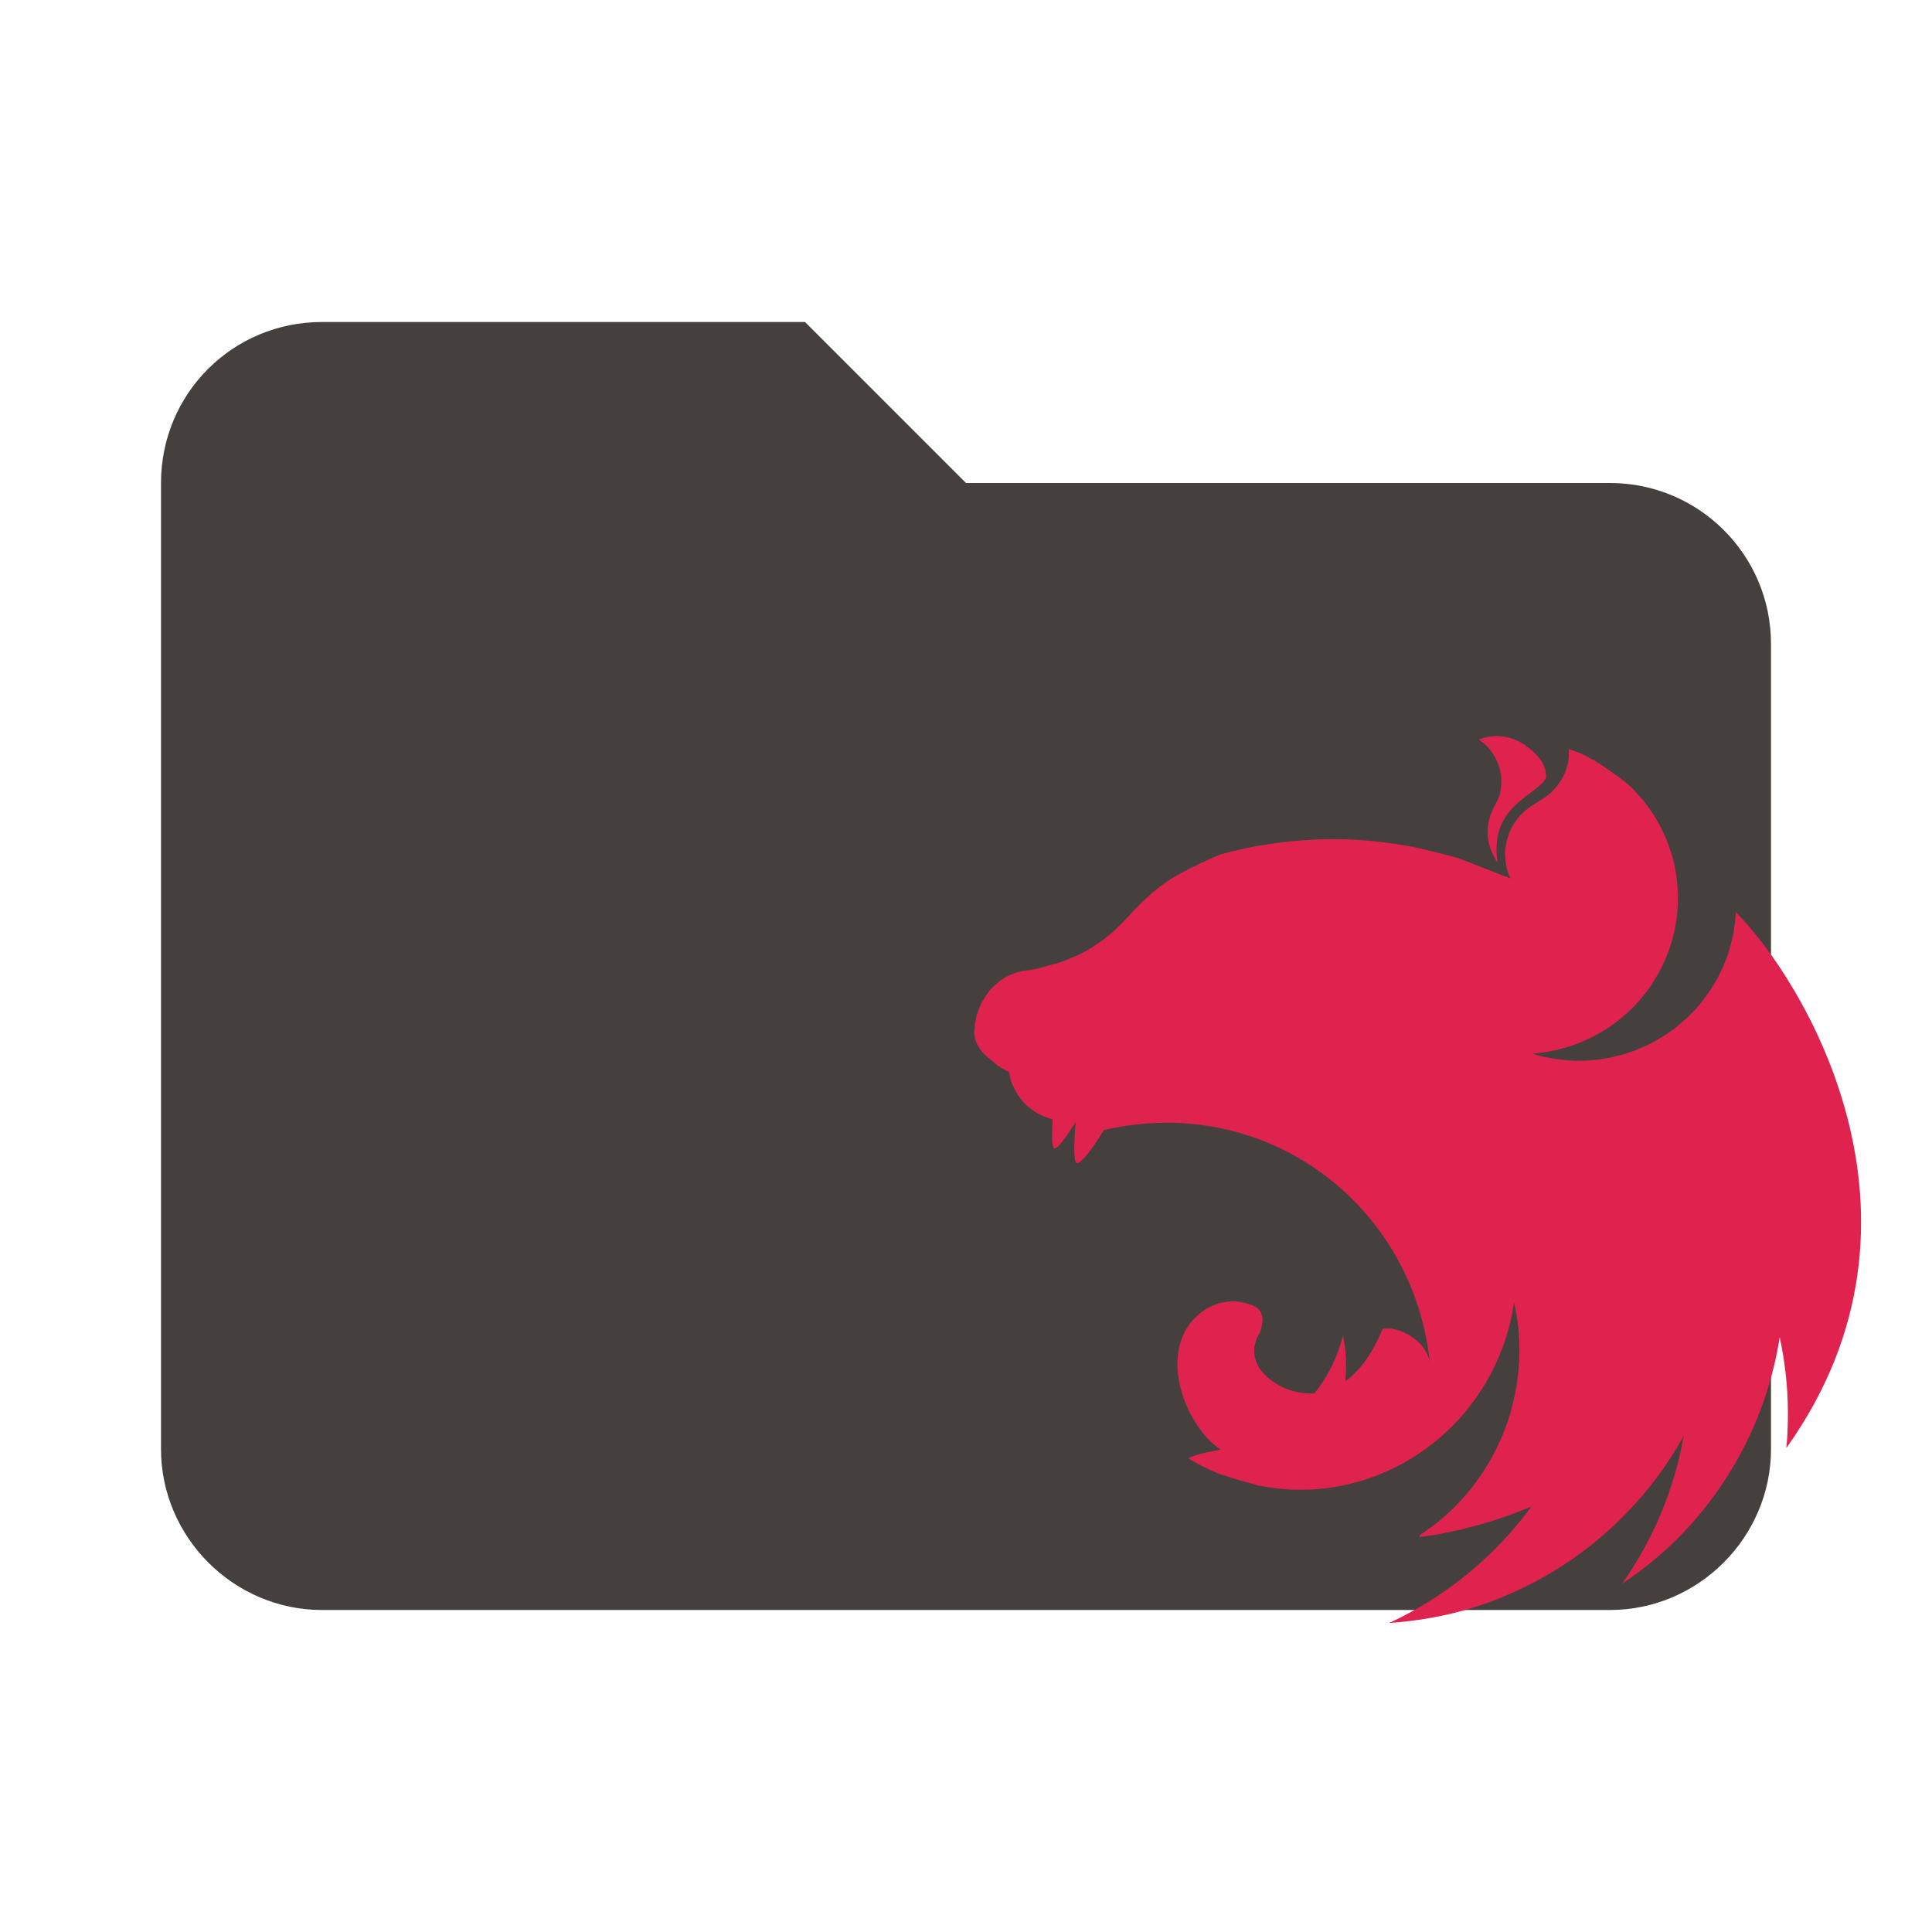
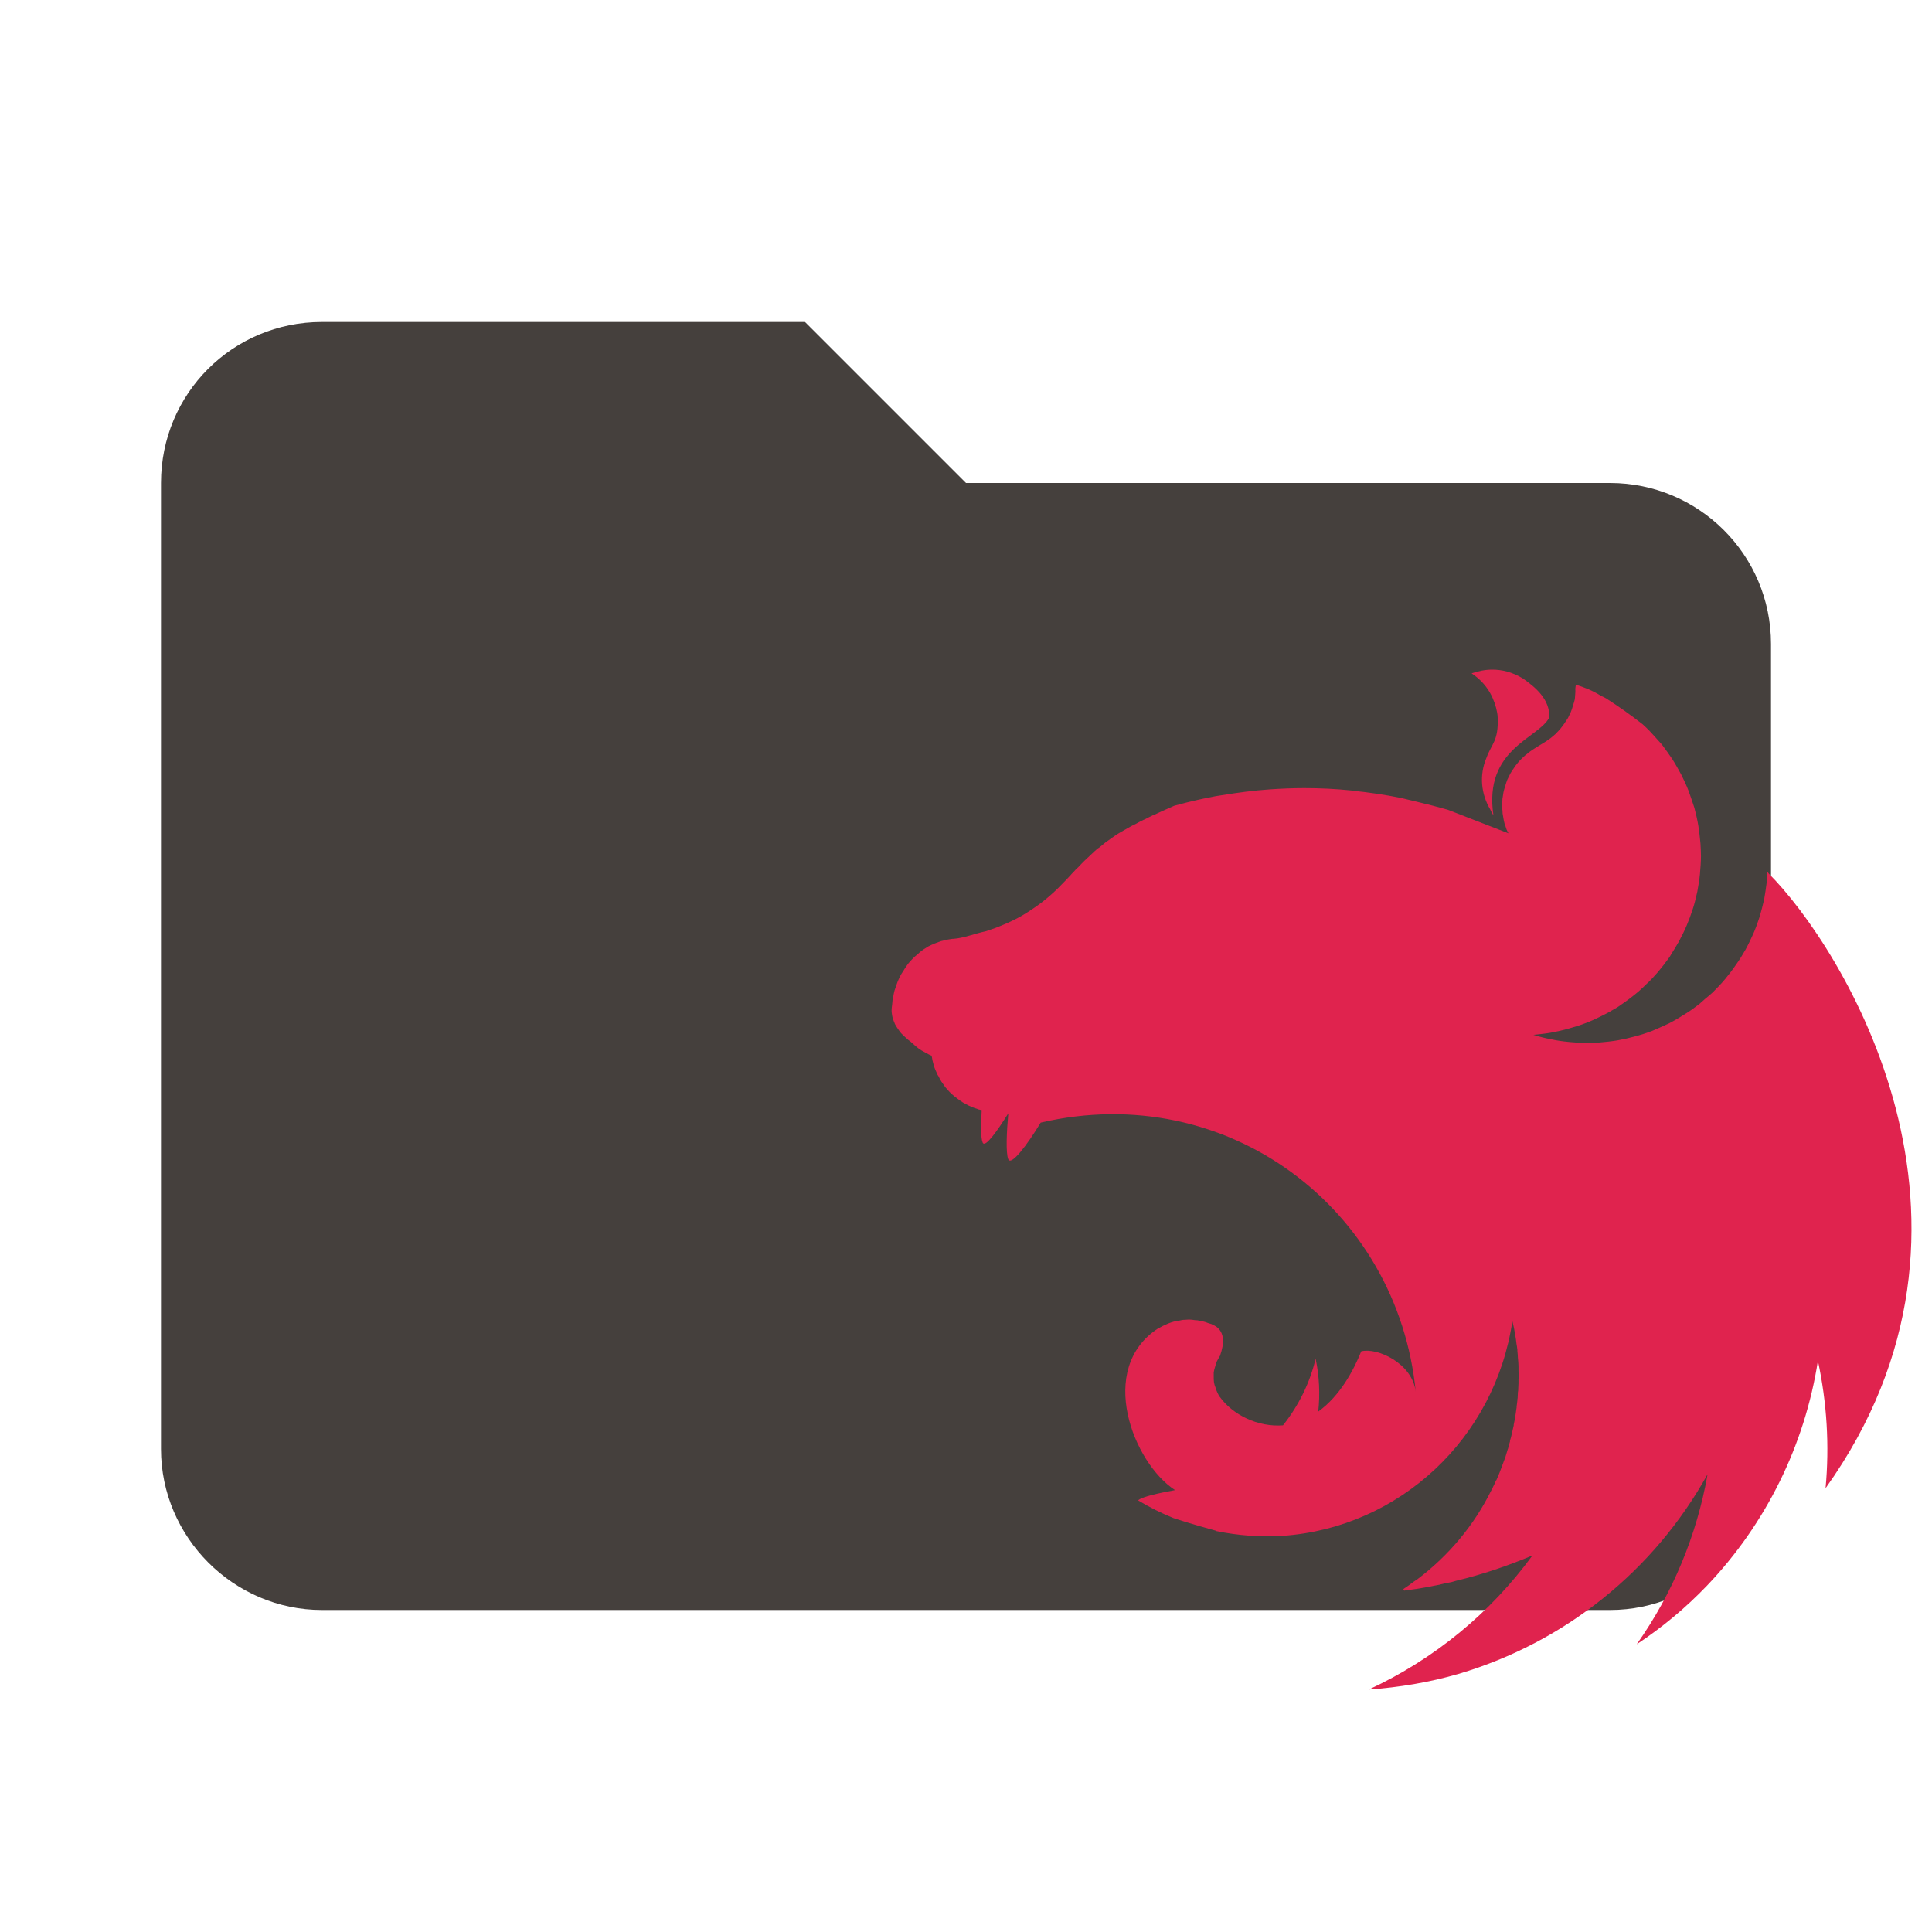
- <svg xmlns="http://www.w3.org/2000/svg" fill-rule="evenodd" stroke-linejoin="round" stroke-miterlimit="1.414" clip-rule="evenodd" version="1.1" viewBox="0 0 24 24" xml:space="preserve">
-   <path fill="#45403d" fill-rule="nonzero" d="m10 4h-6c-1.11 0-2 0.89-2 2v12c0 1.097 0.903 2 2 2h16c1.097 0 2-0.903 2-2v-10c0-1.11-0.9-2-2-2h-8l-2-2z" />
-   <g>
-     <path fill="#E0234E" fill-rule="evenodd" d="M9.066 2C8.979 2 8.898 2.019 8.824 2.044C8.982 2.149 9.069 2.289 9.112 2.448C9.115 2.47 9.122 2.485 9.125 2.507C9.128 2.526 9.131 2.544 9.131 2.563C9.143 2.837 9.06 2.871 9.001 3.033C8.911 3.241 8.936 3.465 9.044 3.646C9.053 3.668 9.066 3.692 9.081 3.714C8.963 2.927 9.617 2.809 9.738 2.563C9.748 2.348 9.571 2.205 9.431 2.106C9.298 2.025 9.177 2 9.066 2V2ZM10.051 2.177C10.039 2.249 10.048 2.23 10.045 2.268C10.042 2.292 10.042 2.324 10.039 2.348C10.033 2.373 10.026 2.398 10.017 2.423C10.011 2.448 10.002 2.473 9.992 2.498C9.98 2.523 9.971 2.544 9.958 2.569C9.949 2.582 9.943 2.594 9.933 2.607C9.927 2.616 9.921 2.625 9.915 2.635C9.899 2.656 9.884 2.678 9.868 2.697C9.85 2.716 9.834 2.737 9.813 2.753C9.813 2.756 9.813 2.756 9.813 2.756C9.794 2.772 9.775 2.79 9.754 2.806C9.689 2.856 9.614 2.893 9.546 2.94C9.524 2.955 9.503 2.968 9.484 2.986C9.462 3.002 9.444 3.017 9.425 3.036C9.404 3.055 9.388 3.073 9.369 3.095C9.354 3.114 9.335 3.136 9.323 3.157C9.307 3.179 9.292 3.201 9.28 3.223C9.267 3.248 9.258 3.269 9.245 3.294C9.236 3.319 9.227 3.341 9.221 3.366C9.211 3.394 9.205 3.419 9.199 3.444C9.196 3.456 9.196 3.472 9.193 3.484C9.19 3.497 9.19 3.509 9.187 3.521C9.187 3.546 9.184 3.574 9.184 3.599C9.184 3.618 9.184 3.637 9.187 3.655C9.187 3.68 9.19 3.705 9.196 3.733C9.199 3.758 9.205 3.783 9.211 3.808C9.221 3.833 9.227 3.857 9.236 3.882C9.242 3.898 9.252 3.913 9.258 3.926L8.545 3.649C8.424 3.615 8.306 3.584 8.186 3.556C8.121 3.54 8.055 3.525 7.99 3.509C7.804 3.472 7.615 3.444 7.426 3.425C7.42 3.425 7.417 3.422 7.411 3.422C7.225 3.403 7.042 3.394 6.856 3.394C6.72 3.394 6.583 3.4 6.45 3.409C6.261 3.422 6.072 3.447 5.883 3.478C5.837 3.484 5.79 3.493 5.744 3.503C5.648 3.521 5.555 3.543 5.465 3.565C5.418 3.577 5.372 3.59 5.325 3.602C5.279 3.621 5.235 3.643 5.192 3.661C5.158 3.677 5.124 3.692 5.09 3.708C5.084 3.711 5.077 3.711 5.074 3.714C5.043 3.73 5.015 3.742 4.987 3.758C4.978 3.761 4.972 3.764 4.966 3.767C4.932 3.783 4.898 3.801 4.87 3.817C4.848 3.826 4.826 3.839 4.808 3.848C4.798 3.854 4.786 3.861 4.78 3.864C4.752 3.879 4.724 3.895 4.699 3.91C4.671 3.926 4.647 3.941 4.625 3.957C4.603 3.973 4.581 3.985 4.563 4.001C4.56 4.004 4.557 4.004 4.554 4.007C4.535 4.019 4.513 4.035 4.495 4.05C4.495 4.05 4.492 4.053 4.489 4.056C4.473 4.069 4.458 4.081 4.442 4.094C4.436 4.097 4.43 4.103 4.423 4.106C4.408 4.119 4.392 4.134 4.377 4.147C4.374 4.153 4.368 4.156 4.365 4.159C4.346 4.178 4.327 4.193 4.309 4.212C4.306 4.212 4.306 4.215 4.303 4.218C4.284 4.234 4.265 4.253 4.247 4.271C4.244 4.274 4.244 4.277 4.241 4.277C4.225 4.293 4.21 4.309 4.194 4.327C4.188 4.333 4.179 4.34 4.172 4.346C4.157 4.365 4.138 4.383 4.12 4.402C4.117 4.408 4.11 4.411 4.107 4.417C4.083 4.442 4.061 4.467 4.036 4.492C4.033 4.495 4.03 4.498 4.027 4.501C3.977 4.554 3.924 4.607 3.869 4.654C3.813 4.704 3.754 4.75 3.695 4.791C3.633 4.834 3.574 4.872 3.509 4.909C3.447 4.943 3.382 4.974 3.314 5.002C3.249 5.03 3.181 5.055 3.113 5.077C2.982 5.105 2.849 5.158 2.734 5.167C2.71 5.167 2.682 5.173 2.657 5.177C2.629 5.183 2.604 5.189 2.58 5.195C2.555 5.205 2.53 5.214 2.505 5.223C2.48 5.233 2.456 5.245 2.431 5.257C2.409 5.273 2.384 5.285 2.363 5.301C2.341 5.317 2.319 5.335 2.301 5.354C2.279 5.369 2.257 5.391 2.239 5.41C2.22 5.432 2.201 5.45 2.186 5.472C2.17 5.497 2.152 5.519 2.139 5.544C2.124 5.565 2.108 5.59 2.096 5.615C2.084 5.643 2.071 5.668 2.062 5.696C2.053 5.721 2.043 5.749 2.034 5.777C2.028 5.802 2.022 5.827 2.019 5.852C2.019 5.855 2.015 5.858 2.015 5.861C2.009 5.889 2.009 5.926 2.006 5.945C2.003 5.967 2 5.985 2 6.007C2 6.02 2 6.035 2.003 6.048C2.006 6.069 2.009 6.088 2.015 6.107C2.022 6.125 2.028 6.144 2.037 6.163C2.037 6.166 2.037 6.166 2.037 6.166C2.046 6.185 2.059 6.203 2.071 6.222C2.084 6.241 2.096 6.259 2.112 6.278C2.127 6.293 2.146 6.312 2.164 6.328C2.183 6.346 2.201 6.362 2.223 6.377C2.298 6.443 2.316 6.465 2.412 6.514C2.428 6.524 2.443 6.53 2.462 6.539C2.465 6.539 2.468 6.542 2.471 6.542C2.471 6.549 2.471 6.552 2.474 6.558C2.477 6.583 2.483 6.608 2.49 6.633C2.496 6.661 2.505 6.685 2.514 6.707C2.524 6.726 2.53 6.745 2.539 6.763C2.542 6.769 2.545 6.776 2.549 6.779C2.561 6.804 2.573 6.825 2.586 6.847C2.601 6.869 2.617 6.891 2.632 6.913C2.648 6.931 2.666 6.953 2.685 6.972C2.703 6.99 2.722 7.006 2.744 7.025C2.744 7.025 2.747 7.028 2.75 7.028C2.769 7.043 2.787 7.059 2.806 7.071C2.827 7.087 2.849 7.099 2.874 7.112C2.896 7.124 2.92 7.137 2.945 7.146C2.964 7.155 2.986 7.162 3.007 7.168C3.01 7.171 3.013 7.171 3.02 7.174C3.032 7.177 3.047 7.18 3.06 7.183C3.051 7.351 3.047 7.51 3.072 7.566C3.1 7.628 3.237 7.438 3.373 7.221C3.354 7.435 3.342 7.687 3.373 7.762C3.407 7.84 3.593 7.597 3.754 7.33C5.951 6.819 7.956 8.344 8.167 10.497C8.127 10.161 7.715 9.974 7.526 10.021C7.433 10.251 7.275 10.546 7.02 10.73C7.042 10.525 7.033 10.313 6.989 10.108C6.921 10.394 6.788 10.662 6.605 10.892C6.311 10.914 6.016 10.771 5.861 10.556C5.849 10.546 5.846 10.528 5.837 10.515C5.827 10.494 5.818 10.472 5.812 10.45C5.803 10.428 5.796 10.406 5.793 10.385C5.79 10.363 5.79 10.341 5.79 10.316C5.79 10.301 5.79 10.285 5.79 10.27C5.793 10.248 5.799 10.226 5.806 10.204C5.812 10.182 5.818 10.161 5.827 10.139C5.84 10.117 5.849 10.095 5.864 10.074C5.917 9.924 5.917 9.803 5.821 9.731C5.803 9.719 5.784 9.71 5.762 9.7C5.75 9.697 5.734 9.691 5.722 9.688C5.713 9.685 5.706 9.682 5.697 9.678C5.675 9.672 5.654 9.666 5.632 9.663C5.61 9.657 5.589 9.654 5.567 9.654C5.545 9.65 5.521 9.647 5.499 9.647C5.483 9.647 5.468 9.65 5.452 9.65C5.428 9.65 5.406 9.654 5.384 9.66C5.362 9.663 5.341 9.666 5.319 9.672C5.297 9.678 5.276 9.685 5.254 9.694C5.232 9.703 5.214 9.713 5.192 9.722C5.173 9.731 5.155 9.744 5.133 9.753C4.411 10.226 4.842 11.334 5.335 11.654C5.149 11.688 4.96 11.729 4.907 11.769C4.904 11.772 4.901 11.775 4.901 11.775C5.034 11.856 5.173 11.925 5.319 11.984C5.517 12.049 5.728 12.108 5.821 12.133V12.136C6.078 12.189 6.339 12.208 6.602 12.192C7.975 12.096 9.1 11.047 9.304 9.666C9.311 9.694 9.317 9.719 9.323 9.747C9.332 9.803 9.345 9.862 9.351 9.921C9.351 9.921 9.351 9.921 9.351 9.924C9.357 9.952 9.36 9.98 9.363 10.005C9.363 10.011 9.363 10.014 9.363 10.018C9.366 10.046 9.369 10.074 9.369 10.098C9.373 10.133 9.376 10.167 9.376 10.201C9.376 10.217 9.376 10.232 9.376 10.251C9.376 10.267 9.379 10.285 9.379 10.301C9.379 10.319 9.376 10.338 9.376 10.357C9.376 10.372 9.376 10.388 9.376 10.4C9.376 10.422 9.373 10.441 9.373 10.463C9.373 10.475 9.373 10.487 9.369 10.503C9.369 10.525 9.366 10.546 9.366 10.571C9.363 10.581 9.363 10.59 9.363 10.599C9.36 10.624 9.357 10.646 9.354 10.671C9.354 10.68 9.354 10.69 9.351 10.699C9.348 10.73 9.342 10.758 9.338 10.789V10.792V10.796C9.332 10.823 9.326 10.855 9.32 10.883C9.32 10.886 9.32 10.889 9.32 10.892C9.314 10.92 9.307 10.948 9.301 10.976C9.301 10.979 9.298 10.985 9.298 10.988C9.292 11.016 9.286 11.044 9.276 11.072C9.276 11.075 9.276 11.079 9.276 11.082C9.267 11.113 9.258 11.141 9.252 11.169C9.249 11.172 9.249 11.175 9.249 11.175C9.239 11.206 9.23 11.237 9.221 11.268C9.208 11.3 9.199 11.328 9.187 11.359C9.174 11.39 9.165 11.421 9.153 11.449C9.14 11.48 9.128 11.508 9.115 11.539H9.112C9.1 11.567 9.087 11.598 9.072 11.626C9.069 11.636 9.066 11.642 9.063 11.648C9.06 11.651 9.06 11.654 9.056 11.657C8.855 12.065 8.557 12.423 8.186 12.703C8.161 12.718 8.136 12.737 8.111 12.755C8.105 12.762 8.096 12.765 8.09 12.771C8.068 12.787 8.046 12.802 8.021 12.818L8.031 12.836H8.034C8.077 12.83 8.121 12.824 8.164 12.818H8.167C8.248 12.805 8.328 12.79 8.409 12.774C8.43 12.771 8.455 12.765 8.477 12.759C8.492 12.755 8.505 12.752 8.52 12.749C8.542 12.746 8.564 12.74 8.585 12.737C8.604 12.731 8.623 12.727 8.641 12.721C8.951 12.647 9.252 12.544 9.54 12.423C9.047 13.098 8.387 13.642 7.615 14C7.972 13.975 8.328 13.916 8.672 13.816C9.921 13.446 10.972 12.603 11.601 11.467C11.474 12.186 11.189 12.871 10.767 13.468C11.068 13.269 11.344 13.039 11.595 12.777C12.289 12.049 12.744 11.125 12.899 10.133C13.005 10.624 13.036 11.132 12.989 11.632C15.227 8.499 13.175 5.251 12.317 4.396C12.313 4.389 12.31 4.386 12.31 4.38C12.307 4.383 12.307 4.383 12.307 4.386C12.307 4.383 12.307 4.383 12.304 4.38C12.304 4.417 12.301 4.455 12.298 4.492C12.289 4.564 12.279 4.632 12.267 4.701C12.252 4.769 12.233 4.837 12.214 4.906C12.193 4.971 12.168 5.04 12.14 5.105C12.112 5.167 12.081 5.233 12.047 5.295C12.013 5.354 11.976 5.416 11.935 5.472C11.895 5.531 11.852 5.587 11.808 5.64C11.762 5.696 11.712 5.746 11.663 5.796C11.632 5.824 11.604 5.849 11.573 5.873C11.548 5.895 11.526 5.914 11.502 5.936C11.446 5.979 11.39 6.02 11.328 6.057C11.269 6.094 11.207 6.132 11.145 6.163C11.08 6.194 11.015 6.222 10.95 6.25C10.885 6.275 10.817 6.297 10.748 6.315C10.68 6.334 10.609 6.35 10.541 6.362C10.47 6.374 10.398 6.381 10.33 6.387C10.281 6.39 10.231 6.393 10.181 6.393C10.11 6.393 10.039 6.387 9.971 6.381C9.899 6.374 9.828 6.365 9.76 6.349C9.689 6.337 9.62 6.318 9.552 6.297H9.549C9.617 6.29 9.686 6.284 9.754 6.272C9.825 6.259 9.893 6.244 9.961 6.225C10.03 6.206 10.098 6.185 10.163 6.16C10.231 6.135 10.296 6.104 10.358 6.073C10.423 6.041 10.482 6.007 10.544 5.97C10.603 5.929 10.662 5.889 10.717 5.845C10.773 5.802 10.826 5.755 10.876 5.705C10.928 5.659 10.975 5.606 11.021 5.553C11.068 5.497 11.111 5.441 11.151 5.385C11.158 5.376 11.164 5.363 11.17 5.354C11.201 5.304 11.232 5.254 11.26 5.205C11.294 5.142 11.325 5.08 11.353 5.015C11.381 4.949 11.405 4.884 11.427 4.816C11.449 4.75 11.464 4.682 11.48 4.613C11.492 4.542 11.505 4.473 11.511 4.405C11.517 4.333 11.523 4.262 11.523 4.193C11.523 4.144 11.52 4.094 11.517 4.044C11.511 3.973 11.502 3.904 11.492 3.836C11.48 3.764 11.464 3.696 11.446 3.627C11.424 3.562 11.402 3.493 11.378 3.428C11.353 3.363 11.322 3.297 11.291 3.235C11.257 3.173 11.223 3.111 11.185 3.052C11.145 2.993 11.105 2.936 11.062 2.88C11.015 2.828 10.969 2.775 10.919 2.722C10.894 2.697 10.866 2.669 10.838 2.644C10.699 2.535 10.553 2.432 10.408 2.339C10.386 2.327 10.367 2.317 10.346 2.308C10.243 2.243 10.147 2.208 10.051 2.177L10.051 2.177Z" clip-rule="evenodd" transform="matrix(0.91806 0 0 0.91806 10.266 7.3085)" />
+ <svg xmlns="http://www.w3.org/2000/svg" clip-rule="evenodd" fill-rule="evenodd" stroke-linejoin="round" stroke-miterlimit="1.414" version="1.1" viewBox="0 0 24 24" xml:space="preserve">
+   <path d="m10 4h-6c-1.11 0-2 0.89-2 2v12c0 1.097 0.903 2 2 2h16c1.097 0 2-0.903 2-2v-10c0-1.11-0.9-2-2-2h-8l-2-2z" fill="#45403d" fill-rule="nonzero" />
+   <g transform="matrix(1.05577 0 0 1.05577 8.96433 6.20683)">
+     <path fill="#E0234E" fill-rule="evenodd" d="M9.066 2C8.979 2 8.898 2.019 8.824 2.044C8.982 2.149 9.069 2.289 9.112 2.448C9.115 2.47 9.122 2.485 9.125 2.507C9.128 2.526 9.131 2.544 9.131 2.563C9.143 2.837 9.06 2.871 9.001 3.033C8.911 3.241 8.936 3.465 9.044 3.646C9.053 3.668 9.066 3.692 9.081 3.714C8.963 2.927 9.617 2.809 9.738 2.563C9.748 2.348 9.571 2.205 9.431 2.106C9.298 2.025 9.177 2 9.066 2V2ZM10.051 2.177C10.039 2.249 10.048 2.23 10.045 2.268C10.042 2.292 10.042 2.324 10.039 2.348C10.033 2.373 10.026 2.398 10.017 2.423C10.011 2.448 10.002 2.473 9.992 2.498C9.98 2.523 9.971 2.544 9.958 2.569C9.949 2.582 9.943 2.594 9.933 2.607C9.927 2.616 9.921 2.625 9.915 2.635C9.899 2.656 9.884 2.678 9.868 2.697C9.85 2.716 9.834 2.737 9.813 2.753C9.813 2.756 9.813 2.756 9.813 2.756C9.794 2.772 9.775 2.79 9.754 2.806C9.689 2.856 9.614 2.893 9.546 2.94C9.524 2.955 9.503 2.968 9.484 2.986C9.462 3.002 9.444 3.017 9.425 3.036C9.404 3.055 9.388 3.073 9.369 3.095C9.354 3.114 9.335 3.136 9.323 3.157C9.307 3.179 9.292 3.201 9.28 3.223C9.267 3.248 9.258 3.269 9.245 3.294C9.236 3.319 9.227 3.341 9.221 3.366C9.211 3.394 9.205 3.419 9.199 3.444C9.196 3.456 9.196 3.472 9.193 3.484C9.19 3.497 9.19 3.509 9.187 3.521C9.187 3.546 9.184 3.574 9.184 3.599C9.184 3.618 9.184 3.637 9.187 3.655C9.187 3.68 9.19 3.705 9.196 3.733C9.199 3.758 9.205 3.783 9.211 3.808C9.221 3.833 9.227 3.857 9.236 3.882C9.242 3.898 9.252 3.913 9.258 3.926L8.545 3.649C8.424 3.615 8.306 3.584 8.186 3.556C8.121 3.54 8.055 3.525 7.99 3.509C7.804 3.472 7.615 3.444 7.426 3.425C7.42 3.425 7.417 3.422 7.411 3.422C7.225 3.403 7.042 3.394 6.856 3.394C6.72 3.394 6.583 3.4 6.45 3.409C6.261 3.422 6.072 3.447 5.883 3.478C5.837 3.484 5.79 3.493 5.744 3.503C5.648 3.521 5.555 3.543 5.465 3.565C5.418 3.577 5.372 3.59 5.325 3.602C5.279 3.621 5.235 3.643 5.192 3.661C5.158 3.677 5.124 3.692 5.09 3.708C5.084 3.711 5.077 3.711 5.074 3.714C5.043 3.73 5.015 3.742 4.987 3.758C4.978 3.761 4.972 3.764 4.966 3.767C4.932 3.783 4.898 3.801 4.87 3.817C4.848 3.826 4.826 3.839 4.808 3.848C4.798 3.854 4.786 3.861 4.78 3.864C4.752 3.879 4.724 3.895 4.699 3.91C4.671 3.926 4.647 3.941 4.625 3.957C4.603 3.973 4.581 3.985 4.563 4.001C4.56 4.004 4.557 4.004 4.554 4.007C4.535 4.019 4.513 4.035 4.495 4.05C4.495 4.05 4.492 4.053 4.489 4.056C4.473 4.069 4.458 4.081 4.442 4.094C4.436 4.097 4.43 4.103 4.423 4.106C4.408 4.119 4.392 4.134 4.377 4.147C4.374 4.153 4.368 4.156 4.365 4.159C4.346 4.178 4.327 4.193 4.309 4.212C4.306 4.212 4.306 4.215 4.303 4.218C4.284 4.234 4.265 4.253 4.247 4.271C4.244 4.274 4.244 4.277 4.241 4.277C4.225 4.293 4.21 4.309 4.194 4.327C4.188 4.333 4.179 4.34 4.172 4.346C4.157 4.365 4.138 4.383 4.12 4.402C4.117 4.408 4.11 4.411 4.107 4.417C4.083 4.442 4.061 4.467 4.036 4.492C4.033 4.495 4.03 4.498 4.027 4.501C3.977 4.554 3.924 4.607 3.869 4.654C3.813 4.704 3.754 4.75 3.695 4.791C3.633 4.834 3.574 4.872 3.509 4.909C3.447 4.943 3.382 4.974 3.314 5.002C3.249 5.03 3.181 5.055 3.113 5.077C2.982 5.105 2.849 5.158 2.734 5.167C2.71 5.167 2.682 5.173 2.657 5.177C2.629 5.183 2.604 5.189 2.58 5.195C2.555 5.205 2.53 5.214 2.505 5.223C2.48 5.233 2.456 5.245 2.431 5.257C2.409 5.273 2.384 5.285 2.363 5.301C2.341 5.317 2.319 5.335 2.301 5.354C2.279 5.369 2.257 5.391 2.239 5.41C2.22 5.432 2.201 5.45 2.186 5.472C2.17 5.497 2.152 5.519 2.139 5.544C2.124 5.565 2.108 5.59 2.096 5.615C2.084 5.643 2.071 5.668 2.062 5.696C2.053 5.721 2.043 5.749 2.034 5.777C2.028 5.802 2.022 5.827 2.019 5.852C2.019 5.855 2.015 5.858 2.015 5.861C2.009 5.889 2.009 5.926 2.006 5.945C2.003 5.967 2 5.985 2 6.007C2 6.02 2 6.035 2.003 6.048C2.006 6.069 2.009 6.088 2.015 6.107C2.022 6.125 2.028 6.144 2.037 6.163C2.037 6.166 2.037 6.166 2.037 6.166C2.046 6.185 2.059 6.203 2.071 6.222C2.084 6.241 2.096 6.259 2.112 6.278C2.127 6.293 2.146 6.312 2.164 6.328C2.183 6.346 2.201 6.362 2.223 6.377C2.298 6.443 2.316 6.465 2.412 6.514C2.428 6.524 2.443 6.53 2.462 6.539C2.465 6.539 2.468 6.542 2.471 6.542C2.471 6.549 2.471 6.552 2.474 6.558C2.477 6.583 2.483 6.608 2.49 6.633C2.496 6.661 2.505 6.685 2.514 6.707C2.524 6.726 2.53 6.745 2.539 6.763C2.542 6.769 2.545 6.776 2.549 6.779C2.561 6.804 2.573 6.825 2.586 6.847C2.601 6.869 2.617 6.891 2.632 6.913C2.648 6.931 2.666 6.953 2.685 6.972C2.703 6.99 2.722 7.006 2.744 7.025C2.744 7.025 2.747 7.028 2.75 7.028C2.769 7.043 2.787 7.059 2.806 7.071C2.827 7.087 2.849 7.099 2.874 7.112C2.896 7.124 2.92 7.137 2.945 7.146C2.964 7.155 2.986 7.162 3.007 7.168C3.01 7.171 3.013 7.171 3.02 7.174C3.032 7.177 3.047 7.18 3.06 7.183C3.051 7.351 3.047 7.51 3.072 7.566C3.1 7.628 3.237 7.438 3.373 7.221C3.354 7.435 3.342 7.687 3.373 7.762C3.407 7.84 3.593 7.597 3.754 7.33C5.951 6.819 7.956 8.344 8.167 10.497C8.127 10.161 7.715 9.974 7.526 10.021C7.433 10.251 7.275 10.546 7.02 10.73C7.042 10.525 7.033 10.313 6.989 10.108C6.921 10.394 6.788 10.662 6.605 10.892C6.311 10.914 6.016 10.771 5.861 10.556C5.849 10.546 5.846 10.528 5.837 10.515C5.827 10.494 5.818 10.472 5.812 10.45C5.803 10.428 5.796 10.406 5.793 10.385C5.79 10.363 5.79 10.341 5.79 10.316C5.79 10.301 5.79 10.285 5.79 10.27C5.793 10.248 5.799 10.226 5.806 10.204C5.812 10.182 5.818 10.161 5.827 10.139C5.84 10.117 5.849 10.095 5.864 10.074C5.917 9.924 5.917 9.803 5.821 9.731C5.803 9.719 5.784 9.71 5.762 9.7C5.75 9.697 5.734 9.691 5.722 9.688C5.713 9.685 5.706 9.682 5.697 9.678C5.675 9.672 5.654 9.666 5.632 9.663C5.61 9.657 5.589 9.654 5.567 9.654C5.545 9.65 5.521 9.647 5.499 9.647C5.483 9.647 5.468 9.65 5.452 9.65C5.428 9.65 5.406 9.654 5.384 9.66C5.362 9.663 5.341 9.666 5.319 9.672C5.297 9.678 5.276 9.685 5.254 9.694C5.232 9.703 5.214 9.713 5.192 9.722C5.173 9.731 5.155 9.744 5.133 9.753C4.411 10.226 4.842 11.334 5.335 11.654C5.149 11.688 4.96 11.729 4.907 11.769C4.904 11.772 4.901 11.775 4.901 11.775C5.034 11.856 5.173 11.925 5.319 11.984C5.517 12.049 5.728 12.108 5.821 12.133V12.136C6.078 12.189 6.339 12.208 6.602 12.192C7.975 12.096 9.1 11.047 9.304 9.666C9.311 9.694 9.317 9.719 9.323 9.747C9.332 9.803 9.345 9.862 9.351 9.921C9.351 9.921 9.351 9.921 9.351 9.924C9.357 9.952 9.36 9.98 9.363 10.005C9.363 10.011 9.363 10.014 9.363 10.018C9.366 10.046 9.369 10.074 9.369 10.098C9.373 10.133 9.376 10.167 9.376 10.201C9.376 10.217 9.376 10.232 9.376 10.251C9.376 10.267 9.379 10.285 9.379 10.301C9.379 10.319 9.376 10.338 9.376 10.357C9.376 10.372 9.376 10.388 9.376 10.4C9.376 10.422 9.373 10.441 9.373 10.463C9.373 10.475 9.373 10.487 9.369 10.503C9.369 10.525 9.366 10.546 9.366 10.571C9.363 10.581 9.363 10.59 9.363 10.599C9.36 10.624 9.357 10.646 9.354 10.671C9.354 10.68 9.354 10.69 9.351 10.699C9.348 10.73 9.342 10.758 9.338 10.789V10.792V10.796C9.332 10.823 9.326 10.855 9.32 10.883C9.32 10.886 9.32 10.889 9.32 10.892C9.314 10.92 9.307 10.948 9.301 10.976C9.301 10.979 9.298 10.985 9.298 10.988C9.292 11.016 9.286 11.044 9.276 11.072C9.276 11.075 9.276 11.079 9.276 11.082C9.267 11.113 9.258 11.141 9.252 11.169C9.249 11.172 9.249 11.175 9.249 11.175C9.239 11.206 9.23 11.237 9.221 11.268C9.208 11.3 9.199 11.328 9.187 11.359C9.174 11.39 9.165 11.421 9.153 11.449C9.14 11.48 9.128 11.508 9.115 11.539H9.112C9.1 11.567 9.087 11.598 9.072 11.626C9.069 11.636 9.066 11.642 9.063 11.648C9.06 11.651 9.06 11.654 9.056 11.657C8.855 12.065 8.557 12.423 8.186 12.703C8.161 12.718 8.136 12.737 8.111 12.755C8.105 12.762 8.096 12.765 8.09 12.771C8.068 12.787 8.046 12.802 8.021 12.818L8.031 12.836H8.034C8.077 12.83 8.121 12.824 8.164 12.818H8.167C8.248 12.805 8.328 12.79 8.409 12.774C8.43 12.771 8.455 12.765 8.477 12.759C8.492 12.755 8.505 12.752 8.52 12.749C8.542 12.746 8.564 12.74 8.585 12.737C8.604 12.731 8.623 12.727 8.641 12.721C8.951 12.647 9.252 12.544 9.54 12.423C9.047 13.098 8.387 13.642 7.615 14C7.972 13.975 8.328 13.916 8.672 13.816C9.921 13.446 10.972 12.603 11.601 11.467C11.474 12.186 11.189 12.871 10.767 13.468C11.068 13.269 11.344 13.039 11.595 12.777C12.289 12.049 12.744 11.125 12.899 10.133C13.005 10.624 13.036 11.132 12.989 11.632C15.227 8.499 13.175 5.251 12.317 4.396C12.313 4.389 12.31 4.386 12.31 4.38C12.307 4.383 12.307 4.383 12.307 4.386C12.307 4.383 12.307 4.383 12.304 4.38C12.304 4.417 12.301 4.455 12.298 4.492C12.289 4.564 12.279 4.632 12.267 4.701C12.252 4.769 12.233 4.837 12.214 4.906C12.193 4.971 12.168 5.04 12.14 5.105C12.112 5.167 12.081 5.233 12.047 5.295C12.013 5.354 11.976 5.416 11.935 5.472C11.895 5.531 11.852 5.587 11.808 5.64C11.762 5.696 11.712 5.746 11.663 5.796C11.632 5.824 11.604 5.849 11.573 5.873C11.548 5.895 11.526 5.914 11.502 5.936C11.446 5.979 11.39 6.02 11.328 6.057C11.269 6.094 11.207 6.132 11.145 6.163C11.08 6.194 11.015 6.222 10.95 6.25C10.885 6.275 10.817 6.297 10.748 6.315C10.68 6.334 10.609 6.35 10.541 6.362C10.47 6.374 10.398 6.381 10.33 6.387C10.281 6.39 10.231 6.393 10.181 6.393C10.11 6.393 10.039 6.387 9.971 6.381C9.899 6.374 9.828 6.365 9.76 6.349C9.689 6.337 9.62 6.318 9.552 6.297H9.549C9.617 6.29 9.686 6.284 9.754 6.272C9.825 6.259 9.893 6.244 9.961 6.225C10.03 6.206 10.098 6.185 10.163 6.16C10.231 6.135 10.296 6.104 10.358 6.073C10.423 6.041 10.482 6.007 10.544 5.97C10.603 5.929 10.662 5.889 10.717 5.845C10.773 5.802 10.826 5.755 10.876 5.705C10.928 5.659 10.975 5.606 11.021 5.553C11.068 5.497 11.111 5.441 11.151 5.385C11.158 5.376 11.164 5.363 11.17 5.354C11.201 5.304 11.232 5.254 11.26 5.205C11.294 5.142 11.325 5.08 11.353 5.015C11.381 4.949 11.405 4.884 11.427 4.816C11.449 4.75 11.464 4.682 11.48 4.613C11.492 4.542 11.505 4.473 11.511 4.405C11.517 4.333 11.523 4.262 11.523 4.193C11.523 4.144 11.52 4.094 11.517 4.044C11.511 3.973 11.502 3.904 11.492 3.836C11.48 3.764 11.464 3.696 11.446 3.627C11.424 3.562 11.402 3.493 11.378 3.428C11.353 3.363 11.322 3.297 11.291 3.235C11.257 3.173 11.223 3.111 11.185 3.052C11.145 2.993 11.105 2.936 11.062 2.88C11.015 2.828 10.969 2.775 10.919 2.722C10.894 2.697 10.866 2.669 10.838 2.644C10.699 2.535 10.553 2.432 10.408 2.339C10.386 2.327 10.367 2.317 10.346 2.308C10.243 2.243 10.147 2.208 10.051 2.177L10.051 2.177Z" clip-rule="evenodd" />
  </g>
</svg>
